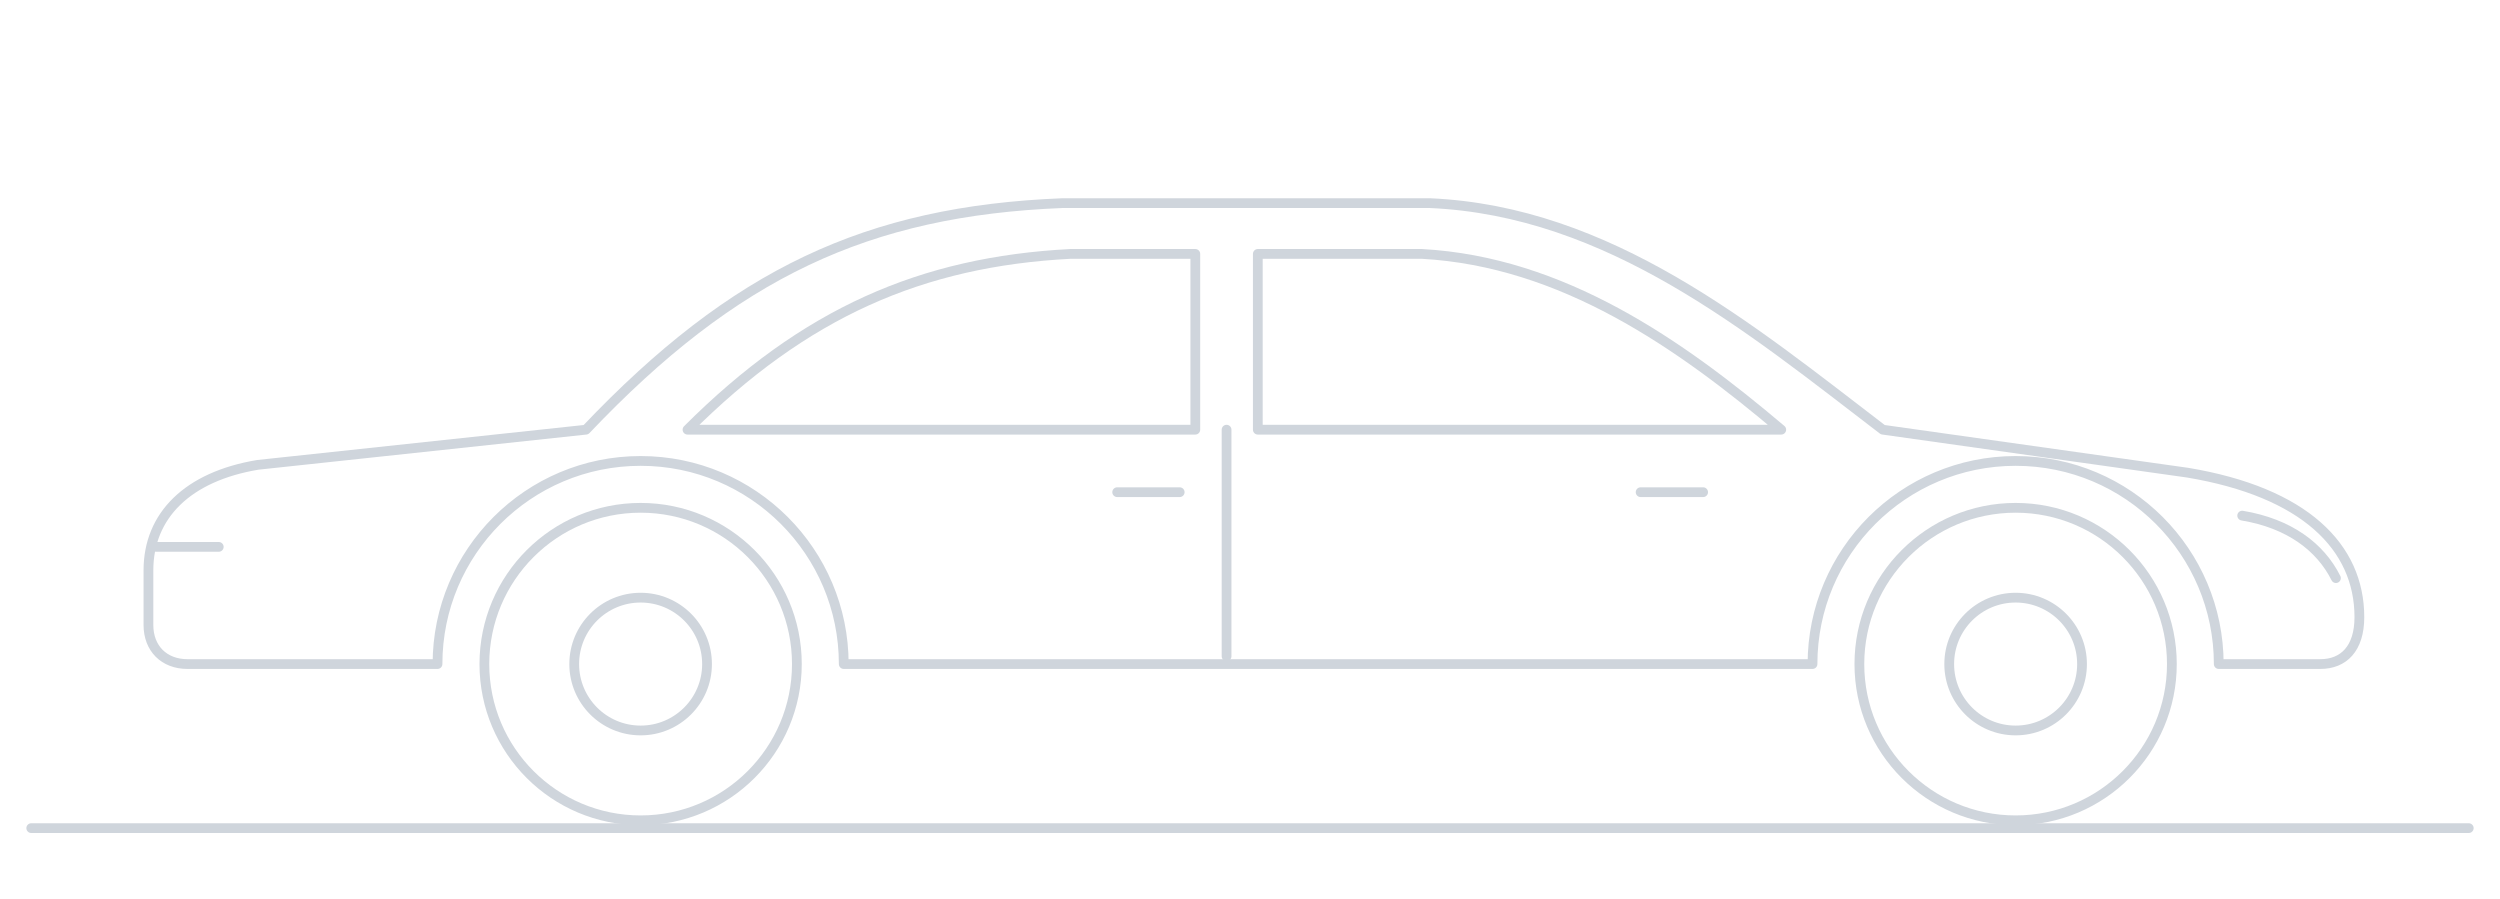
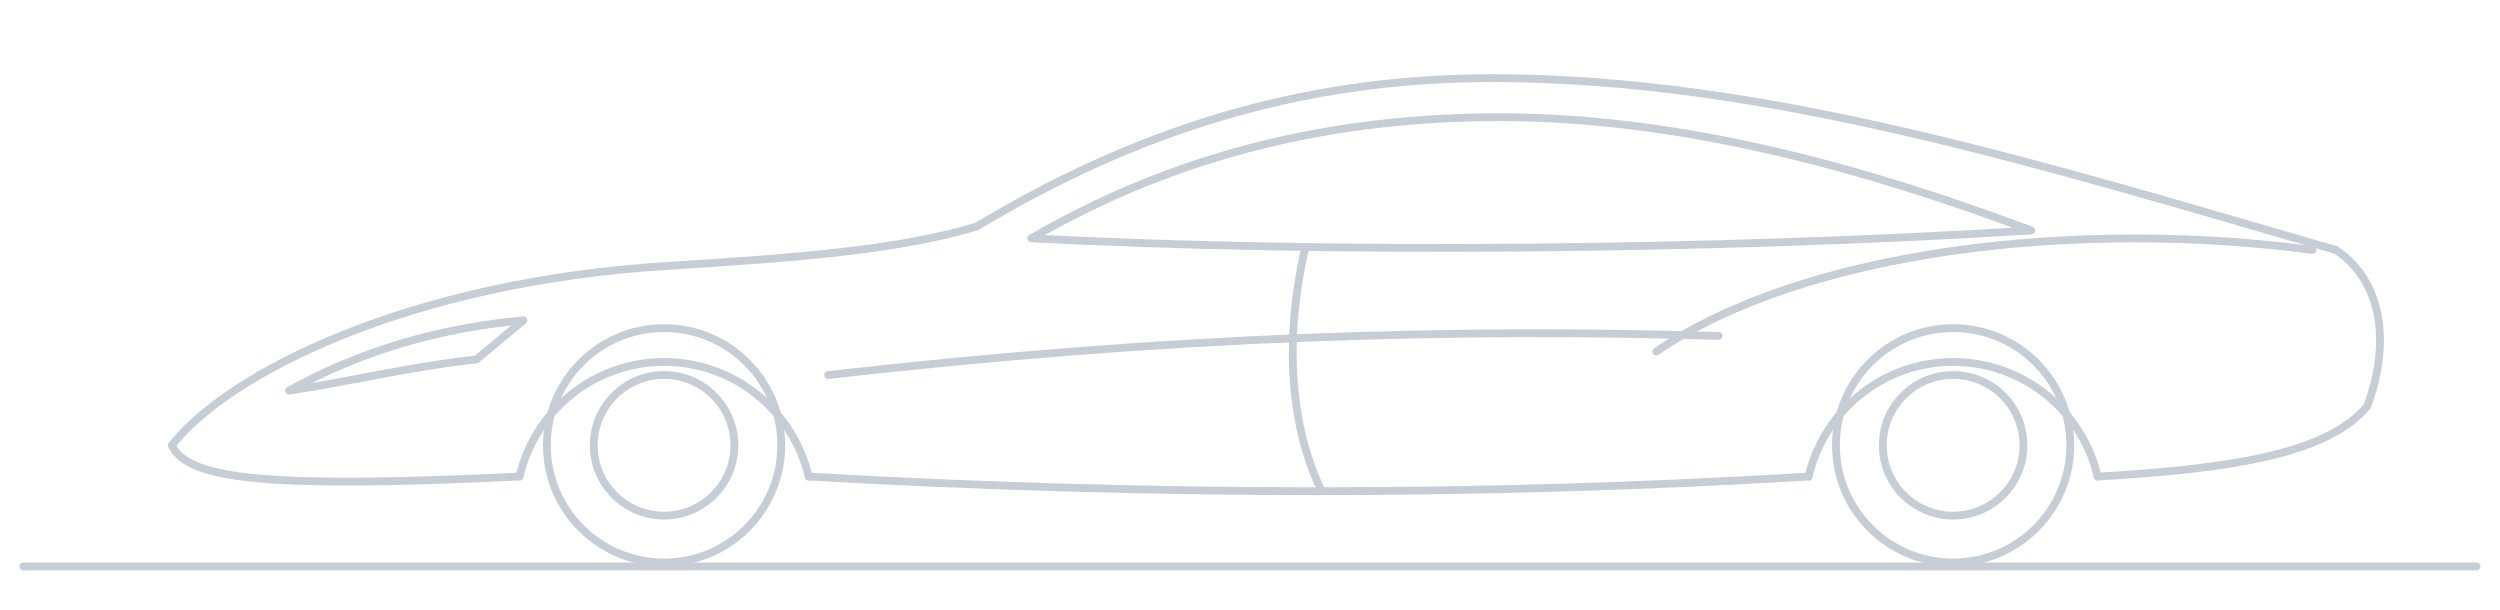
- <svg xmlns="http://www.w3.org/2000/svg" viewBox="0 0 640 230" fill="none" stroke="#cfd5dc" stroke-width="2.5" stroke-linecap="round" stroke-linejoin="round">
-   <path d="M48 170 C42 170 38 166 38 160 V146 C38 132 48 122 66 119 L150 110 C188 70 222 54 272 52 H366 C412 54 448 84 482 110 L560 121 C590 126 604 140 604 158 C604 166 600 170 594 170 H568 A52 52 0 0 0 464 170 H216 A52 52 0 0 0 112 170 Z" />
-   <path d="M176 110 C206 80 236 67 274 65 H306 V110 Z" />
-   <path d="M322 65 H364 C400 67 430 88 456 110 H322 Z" />
-   <path d="M314 110 V168" />
-   <path d="M286 126 H302" />
-   <path d="M420 126 H436" />
-   <path d="M574 132 C586 134 594 140 598 148" />
-   <path d="M40 140 H56" />
-   <circle cx="164" cy="170" r="40" />
-   <circle cx="164" cy="170" r="17" />
-   <circle cx="516" cy="170" r="40" />
-   <circle cx="516" cy="170" r="17" />
-   <path d="M8 212 H632" />
+ <svg xmlns="http://www.w3.org/2000/svg" viewBox="0 40 640 156" fill="none" stroke="#c6cdd5" stroke-width="2" stroke-linecap="round" stroke-linejoin="round">
+   <path d="M44 154 C58 136 104 112 172 108 C204 106 230 104 250 98 C290 74 332 60 382 60 C452 60 522 82 598 104" />
+   <path d="M598 104 C610 112 612 128 606 144 C596 156 572 160 537 162" />
+   <path d="M44 154 C48 163 70 165 133 162" />
+   <path d="M133 162 A38 38 0 0 1 207 162" />
+   <path d="M207 162 C295 167 380 167 463 162" />
+   <path d="M463 162 A38 38 0 0 1 537 162" />
+   <path d="M264 101 C302 79 342 70 384 70 C432 70 480 84 520 99 C440 104 340 105 264 101 Z" />
+   <path d="M212 136 C300 126 372 124 440 126" />
+   <path d="M424 130 C462 104 532 96 592 104" />
+   <path d="M334 104 C329 126 330 148 338 165" />
+   <path d="M74 140 C92 130 112 124 134 122 L122 132 C104 134 88 138 74 140 Z" />
+   <circle cx="170" cy="154" r="30" />
+   <circle cx="170" cy="154" r="18" />
+   <circle cx="500" cy="154" r="30" />
+   <circle cx="500" cy="154" r="18" />
+   <path d="M6 185 H634" />
</svg>
